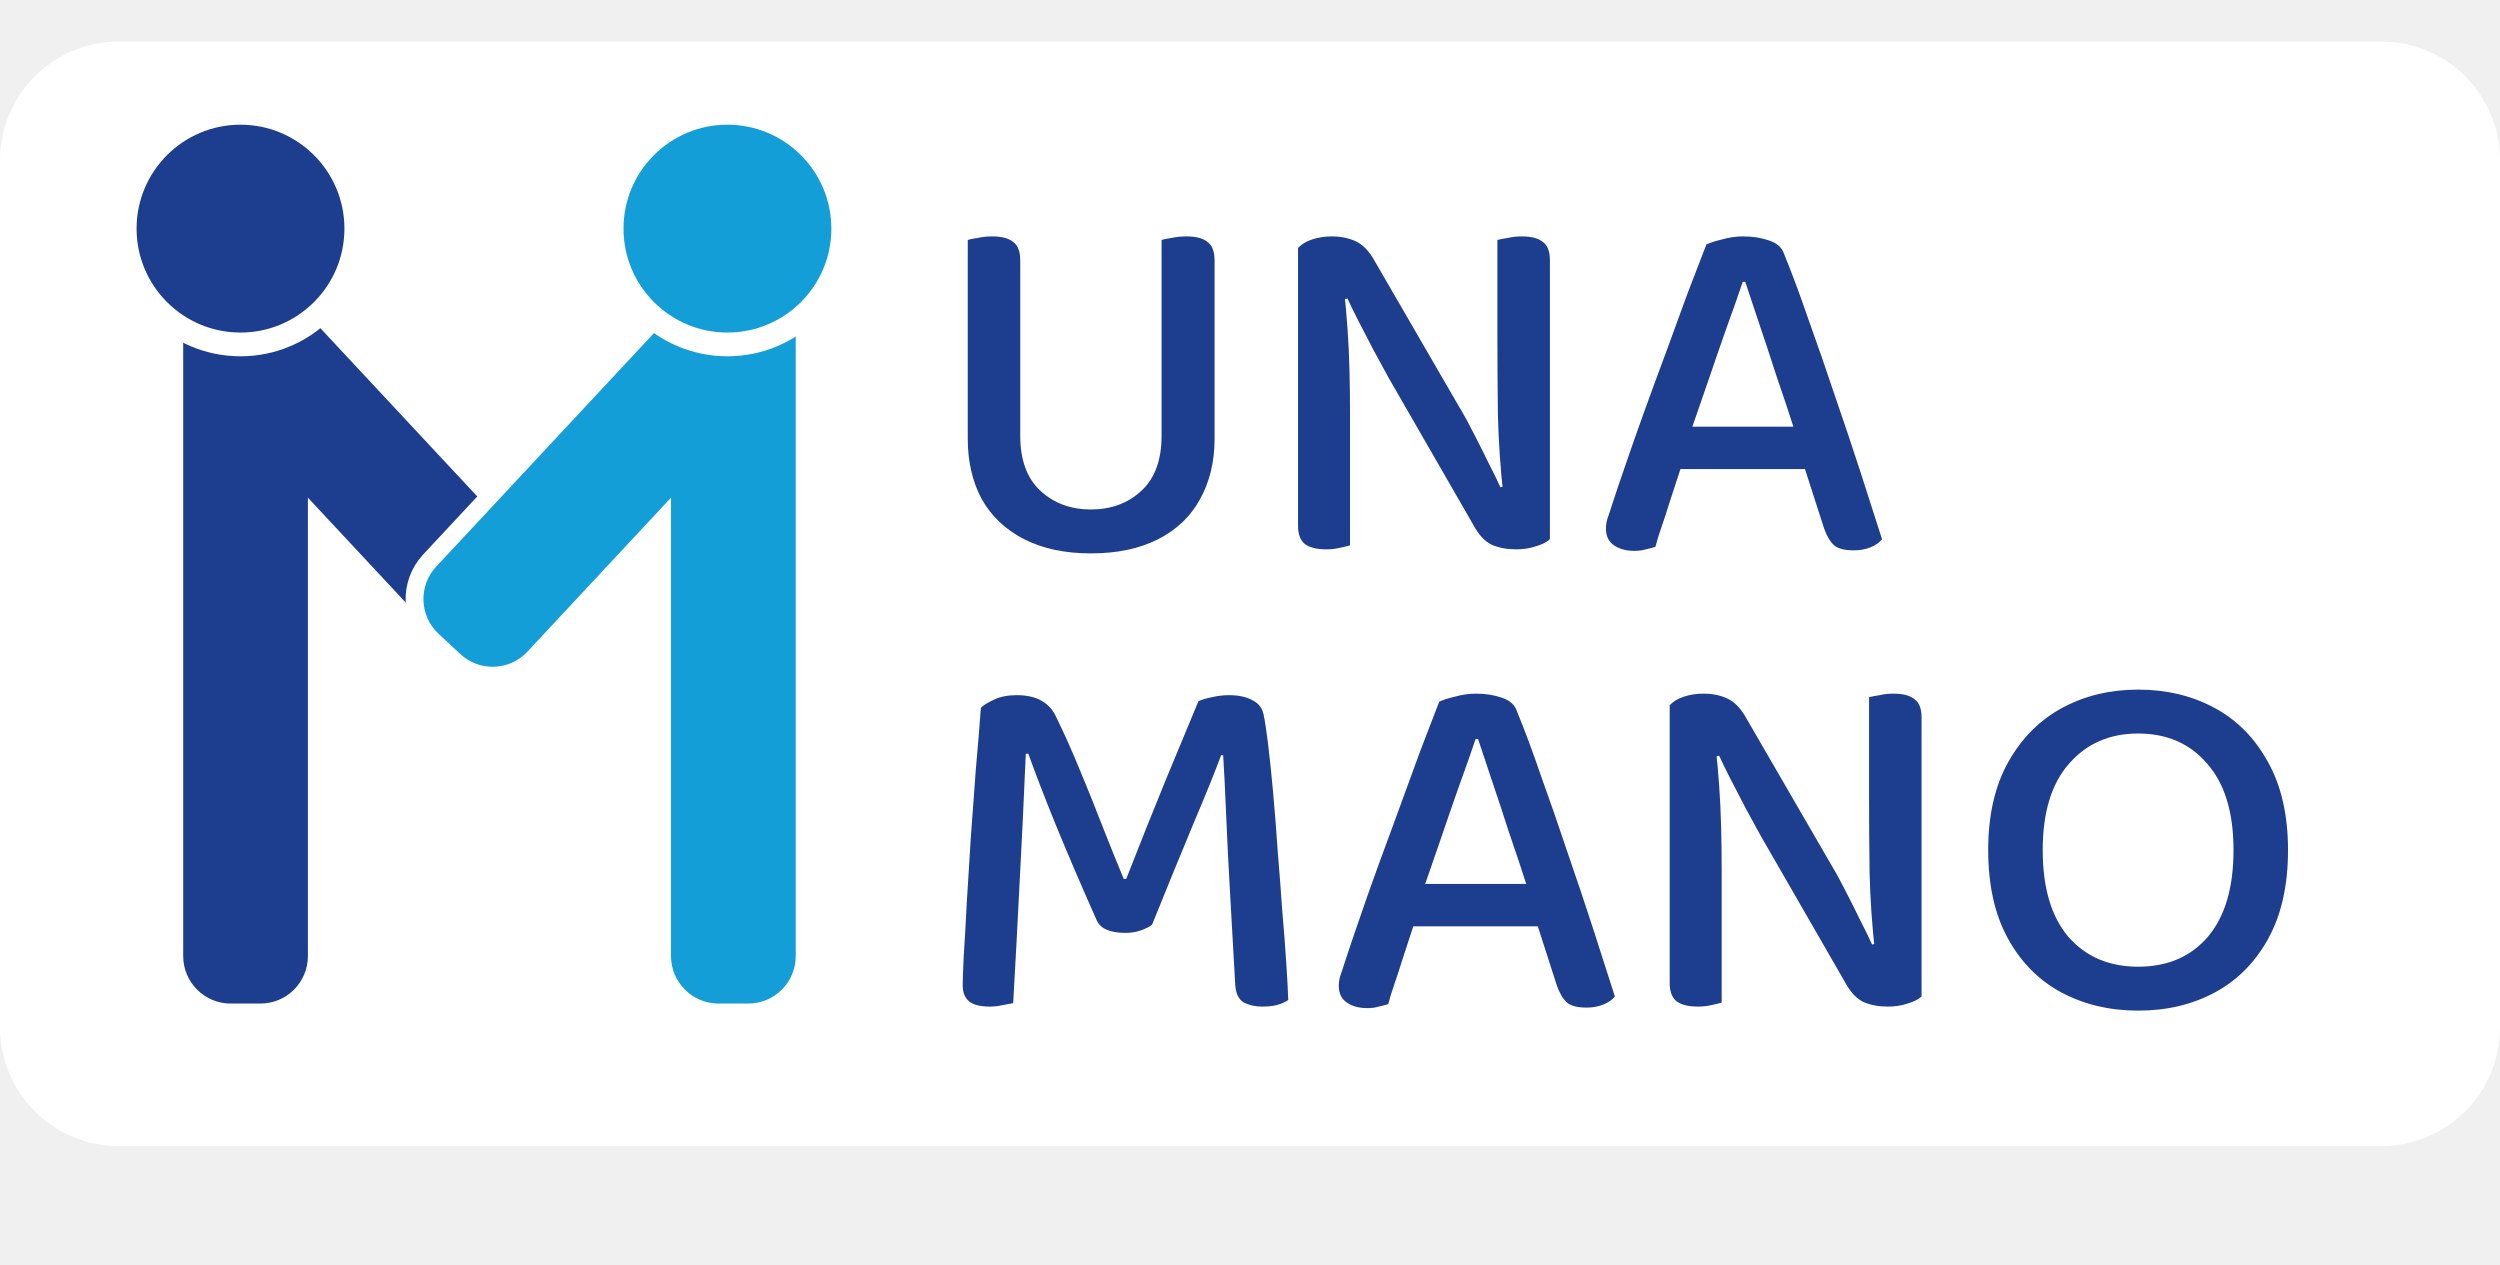
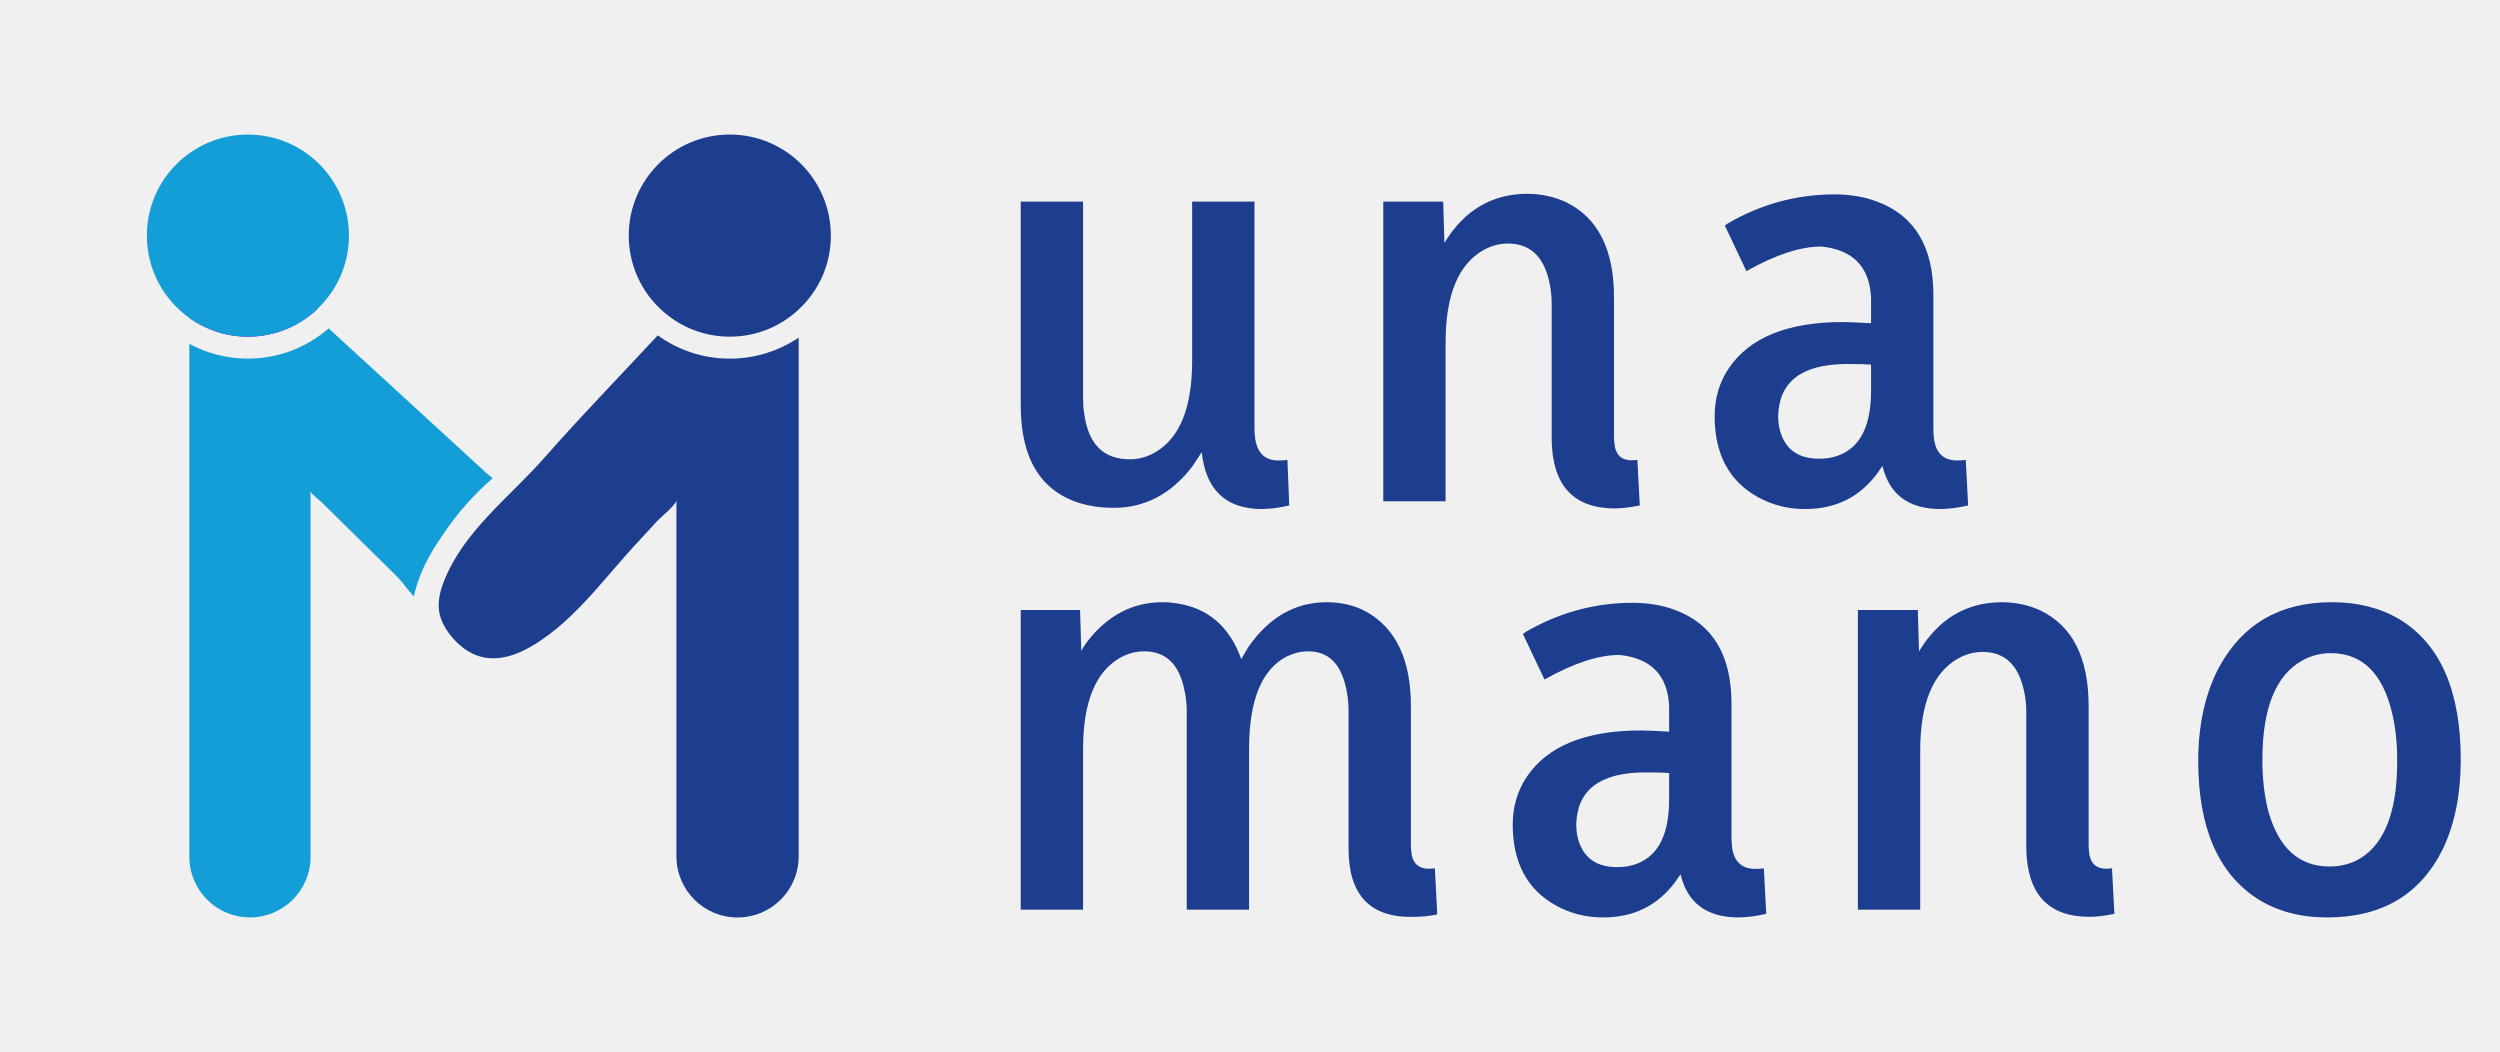
- <svg xmlns="http://www.w3.org/2000/svg" width="421" height="213" viewBox="0 0 421 213" fill="none">
-   <rect y="7" width="421" height="186" rx="20" fill="white" />
-   <path d="M183.71 93.19C179.347 93.19 175.607 92.397 172.49 90.81C169.373 89.223 166.993 86.985 165.35 84.095C163.763 81.148 162.97 77.748 162.97 73.895V67.35H171.81V73.385C171.81 77.465 172.943 80.553 175.21 82.65C177.477 84.747 180.31 85.795 183.71 85.795C187.11 85.795 189.943 84.747 192.21 82.65C194.477 80.553 195.61 77.465 195.61 73.385V67.35H204.535V73.895C204.535 77.748 203.713 81.148 202.07 84.095C200.483 86.985 198.132 89.223 195.015 90.81C191.898 92.397 188.13 93.19 183.71 93.19ZM171.81 70.58H162.97V40.405C163.31 40.292 163.877 40.178 164.67 40.065C165.463 39.895 166.257 39.81 167.05 39.81C168.693 39.81 169.883 40.122 170.62 40.745C171.413 41.312 171.81 42.36 171.81 43.89V70.58ZM204.535 70.58H195.61V40.405C196.007 40.292 196.573 40.178 197.31 40.065C198.103 39.895 198.925 39.81 199.775 39.81C201.418 39.81 202.608 40.122 203.345 40.745C204.138 41.312 204.535 42.36 204.535 43.89V70.58ZM218.587 49.16L226.322 48.735C226.549 50.718 226.747 52.9 226.917 55.28C227.087 57.66 227.201 60.068 227.257 62.505C227.314 64.885 227.342 67.18 227.342 69.39V91.83C227.002 91.943 226.436 92.085 225.642 92.255C224.906 92.425 224.141 92.51 223.347 92.51C221.704 92.51 220.486 92.198 219.692 91.575C218.956 90.952 218.587 89.932 218.587 88.515V49.16ZM261.002 83.16L253.182 83.5C252.672 78.967 252.361 74.433 252.247 69.9C252.191 65.31 252.162 60.89 252.162 56.64V40.405C252.616 40.292 253.211 40.178 253.947 40.065C254.684 39.895 255.449 39.81 256.242 39.81C257.886 39.81 259.076 40.122 259.812 40.745C260.606 41.312 261.002 42.332 261.002 43.805V83.16ZM261.002 80.1V90.81C260.436 91.32 259.642 91.717 258.622 92C257.659 92.34 256.554 92.51 255.307 92.51C253.777 92.51 252.417 92.255 251.227 91.745C250.037 91.178 248.989 90.045 248.082 88.345L233.887 63.695C233.094 62.222 232.244 60.663 231.337 59.02C230.487 57.377 229.666 55.79 228.872 54.26C228.079 52.73 227.427 51.398 226.917 50.265L218.587 52.22V41.765C219.154 41.142 219.947 40.66 220.967 40.32C221.987 39.98 223.092 39.81 224.282 39.81C225.812 39.81 227.172 40.093 228.362 40.66C229.552 41.227 230.601 42.332 231.507 43.975L245.787 68.625C246.637 70.042 247.487 71.6 248.337 73.3C249.187 74.943 249.981 76.53 250.717 78.06C251.511 79.59 252.162 80.922 252.672 82.055L261.002 80.1ZM293.901 47.46H293.476C292.739 49.67 291.832 52.248 290.756 55.195C289.736 58.085 288.687 61.117 287.611 64.29C286.534 67.407 285.514 70.353 284.551 73.13L283.786 76.53C283.446 77.55 283.049 78.768 282.596 80.185C282.142 81.602 281.661 83.075 281.151 84.605C280.697 86.078 280.244 87.467 279.791 88.77C279.337 90.073 278.997 91.178 278.771 92.085C278.261 92.255 277.722 92.397 277.156 92.51C276.646 92.68 275.994 92.765 275.201 92.765C273.841 92.765 272.707 92.453 271.801 91.83C270.894 91.207 270.441 90.272 270.441 89.025C270.441 88.458 270.526 87.892 270.696 87.325C270.922 86.702 271.149 86.022 271.376 85.285C271.999 83.358 272.792 81.007 273.756 78.23C274.719 75.397 275.796 72.337 276.986 69.05C278.176 65.763 279.394 62.448 280.641 59.105C281.887 55.705 283.077 52.447 284.211 49.33C285.401 46.213 286.449 43.493 287.356 41.17C287.922 40.887 288.801 40.603 289.991 40.32C291.181 39.98 292.371 39.81 293.561 39.81C295.147 39.81 296.592 40.037 297.896 40.49C299.256 40.943 300.106 41.708 300.446 42.785C301.749 45.958 303.109 49.613 304.526 53.75C305.999 57.83 307.472 62.08 308.946 66.5C310.476 70.92 311.921 75.227 313.281 79.42C314.641 83.613 315.859 87.41 316.936 90.81C316.482 91.377 315.831 91.83 314.981 92.17C314.131 92.51 313.196 92.68 312.176 92.68C310.646 92.68 309.541 92.397 308.861 91.83C308.181 91.207 307.614 90.243 307.161 88.94L303.166 76.53L302.231 72.535C301.211 69.362 300.162 66.217 299.086 63.1C298.066 59.927 297.102 57.008 296.196 54.345C295.289 51.625 294.524 49.33 293.901 47.46ZM279.706 78.995L282.851 71.855H305.291L306.736 78.995H279.706Z" fill="#1D3D8F" />
-   <path d="M193.995 155.74C193.542 156.08 192.918 156.392 192.125 156.675C191.332 156.958 190.453 157.1 189.49 157.1C188.3 157.1 187.28 156.93 186.43 156.59C185.58 156.25 184.985 155.683 184.645 154.89C181.982 148.883 179.687 143.528 177.76 138.825C175.833 134.065 174.303 130.098 173.17 126.925H172.745C172.575 130.948 172.405 134.688 172.235 138.145C172.065 141.602 171.895 144.945 171.725 148.175C171.555 151.405 171.385 154.72 171.215 158.12C171.045 161.463 170.847 165.062 170.62 168.915C170.167 169.028 169.572 169.142 168.835 169.255C168.155 169.425 167.447 169.51 166.71 169.51C165.123 169.51 163.962 169.227 163.225 168.66C162.488 168.037 162.12 167.13 162.12 165.94C162.12 165.09 162.177 163.447 162.29 161.01C162.46 158.517 162.63 155.542 162.8 152.085C163.027 148.628 163.253 144.973 163.48 141.12C163.763 137.21 164.047 133.357 164.33 129.56C164.67 125.763 164.953 122.307 165.18 119.19C165.633 118.737 166.37 118.283 167.39 117.83C168.41 117.32 169.685 117.065 171.215 117.065C172.915 117.065 174.303 117.377 175.38 118C176.513 118.623 177.363 119.587 177.93 120.89C179.233 123.553 180.537 126.472 181.84 129.645C183.143 132.762 184.418 135.935 185.665 139.165C186.912 142.338 188.102 145.285 189.235 148.005H189.66C191.87 142.338 194.052 136.87 196.205 131.6C198.415 126.273 200.285 121.768 201.815 118.085C202.438 117.802 203.203 117.575 204.11 117.405C205.073 117.178 206.008 117.065 206.915 117.065C208.558 117.065 209.89 117.348 210.91 117.915C211.93 118.425 212.553 119.218 212.78 120.295C213.007 121.315 213.262 122.987 213.545 125.31C213.828 127.633 214.112 130.353 214.395 133.47C214.678 136.587 214.933 139.845 215.16 143.245C215.443 146.645 215.698 149.988 215.925 153.275C216.208 156.505 216.435 159.452 216.605 162.115C216.775 164.722 216.888 166.818 216.945 168.405C216.322 168.802 215.67 169.085 214.99 169.255C214.31 169.425 213.488 169.51 212.525 169.51C211.392 169.51 210.372 169.283 209.465 168.83C208.615 168.32 208.133 167.357 208.02 165.94C207.737 160.783 207.453 155.768 207.17 150.895C206.887 145.965 206.66 141.46 206.49 137.38C206.32 133.243 206.15 129.843 205.98 127.18H205.64C204.563 130.07 203.062 133.782 201.135 138.315C199.265 142.792 196.885 148.6 193.995 155.74ZM248.91 124.46H248.485C247.749 126.67 246.842 129.248 245.765 132.195C244.745 135.085 243.697 138.117 242.62 141.29C241.544 144.407 240.524 147.353 239.56 150.13L238.795 153.53C238.455 154.55 238.059 155.768 237.605 157.185C237.152 158.602 236.67 160.075 236.16 161.605C235.707 163.078 235.254 164.467 234.8 165.77C234.347 167.073 234.007 168.178 233.78 169.085C233.27 169.255 232.732 169.397 232.165 169.51C231.655 169.68 231.004 169.765 230.21 169.765C228.85 169.765 227.717 169.453 226.81 168.83C225.904 168.207 225.45 167.272 225.45 166.025C225.45 165.458 225.535 164.892 225.705 164.325C225.932 163.702 226.159 163.022 226.385 162.285C227.009 160.358 227.802 158.007 228.765 155.23C229.729 152.397 230.805 149.337 231.995 146.05C233.185 142.763 234.404 139.448 235.65 136.105C236.897 132.705 238.087 129.447 239.22 126.33C240.41 123.213 241.459 120.493 242.365 118.17C242.932 117.887 243.81 117.603 245 117.32C246.19 116.98 247.38 116.81 248.57 116.81C250.157 116.81 251.602 117.037 252.905 117.49C254.265 117.943 255.115 118.708 255.455 119.785C256.759 122.958 258.119 126.613 259.535 130.75C261.009 134.83 262.482 139.08 263.955 143.5C265.485 147.92 266.93 152.227 268.29 156.42C269.65 160.613 270.869 164.41 271.945 167.81C271.492 168.377 270.84 168.83 269.99 169.17C269.14 169.51 268.205 169.68 267.185 169.68C265.655 169.68 264.55 169.397 263.87 168.83C263.19 168.207 262.624 167.243 262.17 165.94L258.175 153.53L257.24 149.535C256.22 146.362 255.172 143.217 254.095 140.1C253.075 136.927 252.112 134.008 251.205 131.345C250.299 128.625 249.534 126.33 248.91 124.46ZM234.715 155.995L237.86 148.855H260.3L261.745 155.995H234.715ZM281.175 126.16L288.91 125.735C289.137 127.718 289.335 129.9 289.505 132.28C289.675 134.66 289.788 137.068 289.845 139.505C289.902 141.885 289.93 144.18 289.93 146.39V168.83C289.59 168.943 289.023 169.085 288.23 169.255C287.493 169.425 286.728 169.51 285.935 169.51C284.292 169.51 283.073 169.198 282.28 168.575C281.543 167.952 281.175 166.932 281.175 165.515V126.16ZM323.59 160.16L315.77 160.5C315.26 155.967 314.948 151.433 314.835 146.9C314.778 142.31 314.75 137.89 314.75 133.64V117.405C315.203 117.292 315.798 117.178 316.535 117.065C317.272 116.895 318.037 116.81 318.83 116.81C320.473 116.81 321.663 117.122 322.4 117.745C323.193 118.312 323.59 119.332 323.59 120.805V160.16ZM323.59 157.1V167.81C323.023 168.32 322.23 168.717 321.21 169C320.247 169.34 319.142 169.51 317.895 169.51C316.365 169.51 315.005 169.255 313.815 168.745C312.625 168.178 311.577 167.045 310.67 165.345L296.475 140.695C295.682 139.222 294.832 137.663 293.925 136.02C293.075 134.377 292.253 132.79 291.46 131.26C290.667 129.73 290.015 128.398 289.505 127.265L281.175 129.22V118.765C281.742 118.142 282.535 117.66 283.555 117.32C284.575 116.98 285.68 116.81 286.87 116.81C288.4 116.81 289.76 117.093 290.95 117.66C292.14 118.227 293.188 119.332 294.095 120.975L308.375 145.625C309.225 147.042 310.075 148.6 310.925 150.3C311.775 151.943 312.568 153.53 313.305 155.06C314.098 156.59 314.75 157.922 315.26 159.055L323.59 157.1ZM385.303 143.16C385.303 149.053 384.198 154.012 381.988 158.035C379.778 162.058 376.775 165.09 372.978 167.13C369.182 169.17 364.875 170.19 360.058 170.19C355.298 170.19 350.992 169.17 347.138 167.13C343.342 165.09 340.338 162.058 338.128 158.035C335.918 154.012 334.813 149.053 334.813 143.16C334.813 137.267 335.947 132.308 338.213 128.285C340.48 124.262 343.512 121.23 347.308 119.19C351.105 117.15 355.355 116.13 360.058 116.13C364.818 116.13 369.097 117.15 372.893 119.19C376.69 121.23 379.693 124.262 381.903 128.285C384.17 132.308 385.303 137.267 385.303 143.16ZM376.123 143.16C376.123 136.813 374.65 131.968 371.703 128.625C368.813 125.225 364.932 123.525 360.058 123.525C355.242 123.525 351.36 125.225 348.413 128.625C345.467 131.968 343.993 136.813 343.993 143.16C343.993 149.507 345.438 154.38 348.328 157.78C351.275 161.123 355.185 162.795 360.058 162.795C364.988 162.795 368.898 161.123 371.788 157.78C374.678 154.38 376.123 149.507 376.123 143.16Z" fill="#1D3D8F" />
-   <rect width="21" height="78.435" rx="8" transform="matrix(-0.731354 0.681998 0.681998 0.731354 43.3584 43.9066)" fill="#1D3D8F" />
-   <rect width="21" height="126" rx="8" transform="matrix(-1 0 0 1 51.8506 43)" fill="#1D3D8F" />
-   <circle cx="40.5" cy="38.5" r="19.5" fill="#1D3D8F" stroke="white" stroke-width="4" />
-   <rect x="121.418" y="41.786" width="24" height="81.435" rx="9.5" transform="rotate(43 121.418 41.7865)" fill="#149ED7" stroke="white" stroke-width="3" />
-   <rect x="113" y="43" width="21" height="126" rx="8" fill="#149ED7" />
-   <circle cx="122.5" cy="38.5" r="19.5" fill="#149ED7" stroke="white" stroke-width="4" />
+ <svg xmlns="http://www.w3.org/2000/svg" width="202" height="85" viewBox="0 0 202 85" fill="none">
+   <path d="M20.03 27.205C18.268 27.205 16.635 26.648 15.302 25.694V24.364H25.424L25.706 24.907C24.242 26.336 22.235 27.205 20.033 27.205H20.03Z" fill="#7600FA" />
+   <path d="M25.097 39.701C25.097 39.873 25.805 40.401 25.919 40.515C26.602 41.189 27.29 41.865 27.973 42.539C29.323 43.875 30.674 45.202 32.024 46.532C32.494 46.996 32.858 47.553 33.302 48.043C33.348 48.09 33.395 48.143 33.436 48.189C33.978 45.812 35.116 44.152 36.137 42.7C36.898 41.606 38.083 40.136 39.803 38.642C39.626 38.491 39.445 38.351 39.287 38.211C36.738 35.868 34.188 33.535 31.639 31.193C29.944 29.638 28.25 28.086 26.555 26.532C24.808 28.054 22.524 28.976 20.027 28.976C18.318 28.976 16.705 28.544 15.299 27.783V69.229C15.299 71.933 17.492 74.126 20.196 74.126C22.9 74.126 25.094 71.933 25.094 69.229V39.704L25.097 39.701Z" fill="#149ED7" />
+   <path d="M64.527 27.284C62.937 28.352 61.024 28.979 58.97 28.979C56.797 28.979 54.785 28.279 53.145 27.097C50.1 30.385 46.953 33.608 43.995 36.974C41.195 40.162 37.482 42.881 35.88 46.947C35.58 47.711 35.364 48.536 35.475 49.35C35.589 50.181 36.041 50.937 36.598 51.567C37.169 52.215 37.878 52.763 38.704 53.02C39.865 53.381 41.151 53.13 42.242 52.591C46.104 50.686 48.758 46.731 51.643 43.686C52.133 43.169 52.606 42.63 53.09 42.108C53.349 41.825 54.656 40.769 54.656 40.419V69.194C54.656 71.921 56.867 74.132 59.594 74.132C62.322 74.132 64.533 71.921 64.533 69.194V27.284H64.527Z" fill="#1D3D8F" />
+   <path d="M28.194 19.038C28.194 21.342 27.241 23.422 25.703 24.904C24.239 26.333 22.232 27.202 20.03 27.202C18.268 27.202 16.635 26.645 15.302 25.692C13.222 24.215 11.866 21.786 11.866 19.038C11.866 14.529 15.521 10.874 20.03 10.874C24.54 10.874 28.194 14.529 28.194 19.038Z" fill="#149ED7" />
+   <path d="M67.135 19.038C67.135 21.401 66.134 23.527 64.527 25.012C63.071 26.374 61.117 27.202 58.97 27.202C57.092 27.202 55.356 26.567 53.98 25.496C52.046 24.006 50.803 21.663 50.803 19.035C50.803 14.526 54.458 10.871 58.967 10.871C63.477 10.871 67.132 14.526 67.132 19.035L67.135 19.038Z" fill="#1D3D8F" />
+   <path d="M101.894 41.13C99.02 41.097 97.422 39.564 97.1 36.529C96.874 36.884 96.632 37.256 96.373 37.643C94.662 39.903 92.532 41.033 89.981 41.033C89.013 41.033 88.093 40.904 87.221 40.645C84.057 39.645 82.475 37.013 82.475 32.752V16.288H87.512V32.219C87.512 32.639 87.544 33.043 87.608 33.43C87.931 35.883 89.158 37.11 91.289 37.11C92.031 37.11 92.725 36.917 93.371 36.529C95.34 35.367 96.325 32.913 96.325 29.169V16.288H101.361V34.495C101.361 34.818 101.377 35.109 101.409 35.367C101.571 36.594 102.2 37.207 103.298 37.207C103.556 37.207 103.798 37.191 104.024 37.159L104.17 40.839C103.363 41.033 102.604 41.13 101.894 41.13ZM132.3 37.159L132.494 40.839C131.719 41 131.025 41.081 130.412 41.081C127.119 41.049 125.44 39.209 125.376 35.561V24.568C125.376 23.923 125.311 23.325 125.182 22.777C124.73 20.71 123.616 19.677 121.841 19.677C121.163 19.677 120.501 19.855 119.855 20.21C117.821 21.372 116.805 23.858 116.805 27.668V40.5H111.768V16.288H116.611L116.708 19.629C118.29 17.014 120.501 15.691 123.342 15.658C124.504 15.658 125.569 15.884 126.538 16.336C129.121 17.595 130.412 20.162 130.412 24.036V35.222C130.412 35.48 130.428 35.722 130.46 35.948C130.589 36.917 131.203 37.32 132.3 37.159ZM156.703 41.13C154.184 41.097 152.651 39.935 152.102 37.643C151.973 37.837 151.828 38.047 151.666 38.273C150.246 40.177 148.309 41.13 145.855 41.13C144.467 41.13 143.192 40.807 142.03 40.161C139.706 38.87 138.543 36.691 138.543 33.624C138.543 32.203 138.915 30.928 139.657 29.798C141.336 27.28 144.419 26.021 148.906 26.021C149.326 26.021 150.085 26.053 151.182 26.118V24.036C151.053 21.55 149.713 20.178 147.163 19.919C145.484 19.919 143.467 20.581 141.11 21.905L139.367 18.225C139.431 18.192 139.496 18.144 139.56 18.079C142.272 16.497 145.161 15.707 148.228 15.707C149.487 15.707 150.633 15.9 151.666 16.288C154.701 17.418 156.218 19.936 156.218 23.842V34.495C156.218 34.85 156.234 35.173 156.267 35.464C156.428 36.626 157.058 37.207 158.155 37.207C158.414 37.207 158.64 37.191 158.833 37.159L159.027 40.839C158.188 41.033 157.413 41.13 156.703 41.13ZM146.969 37.062C147.227 37.062 147.486 37.046 147.744 37.013C150.036 36.626 151.182 34.818 151.182 31.59V29.459C150.762 29.427 150.085 29.411 149.148 29.411C145.565 29.443 143.741 30.847 143.676 33.624C143.676 34.043 143.725 34.431 143.822 34.786C144.241 36.303 145.291 37.062 146.969 37.062ZM114 57.036V68.222C114 68.48 114.016 68.722 114.048 68.948C114.177 69.917 114.807 70.32 115.937 70.159L116.13 73.887C115.485 74.016 114.855 74.081 114.242 74.081C110.723 74.178 108.964 72.338 108.964 68.561V57.52C108.964 56.842 108.899 56.212 108.77 55.631C108.35 53.63 107.333 52.629 105.719 52.629C105.138 52.629 104.573 52.758 104.024 53.016C101.958 54.05 100.925 56.551 100.925 60.522V73.5H95.889V57.52C95.889 56.874 95.824 56.277 95.695 55.728C95.276 53.662 94.194 52.629 92.451 52.629C91.805 52.629 91.176 52.79 90.562 53.113C88.528 54.243 87.512 56.713 87.512 60.522V73.5H82.475V49.288H87.269L87.366 52.581C87.495 52.355 87.641 52.129 87.802 51.903C89.448 49.74 91.499 48.658 93.952 48.658C94.339 48.658 94.727 48.691 95.114 48.755C97.632 49.142 99.359 50.644 100.296 53.258C100.457 52.968 100.635 52.661 100.828 52.338C102.507 49.885 104.638 48.658 107.22 48.658C108.383 48.658 109.448 48.916 110.416 49.433C112.805 50.789 114 53.323 114 57.036ZM140.387 74.129C137.869 74.097 136.336 72.935 135.787 70.643C135.658 70.837 135.513 71.046 135.351 71.272C133.931 73.177 131.994 74.129 129.54 74.129C128.152 74.129 126.877 73.807 125.715 73.161C123.39 71.87 122.228 69.691 122.228 66.624C122.228 65.203 122.599 63.928 123.342 62.798C125.021 60.28 128.104 59.021 132.591 59.021C133.011 59.021 133.769 59.053 134.867 59.118V57.036C134.738 54.55 133.398 53.178 130.848 52.919C129.169 52.919 127.151 53.581 124.795 54.905L123.051 51.225C123.116 51.192 123.18 51.144 123.245 51.079C125.957 49.498 128.846 48.707 131.913 48.707C133.172 48.707 134.318 48.9 135.351 49.288C138.386 50.418 139.903 52.936 139.903 56.842V67.495C139.903 67.85 139.919 68.173 139.952 68.464C140.113 69.626 140.742 70.207 141.84 70.207C142.098 70.207 142.324 70.191 142.518 70.159L142.712 73.839C141.872 74.033 141.098 74.129 140.387 74.129ZM130.654 70.062C130.912 70.062 131.171 70.046 131.429 70.013C133.721 69.626 134.867 67.818 134.867 64.59V62.459C134.447 62.427 133.769 62.411 132.833 62.411C129.25 62.443 127.426 63.847 127.361 66.624C127.361 67.043 127.41 67.431 127.506 67.786C127.926 69.303 128.975 70.062 130.654 70.062ZM170.649 70.159L170.843 73.839C170.068 74 169.374 74.081 168.76 74.081C165.467 74.049 163.789 72.209 163.724 68.561V57.568C163.724 56.923 163.66 56.325 163.53 55.777C163.078 53.711 161.965 52.677 160.189 52.677C159.511 52.677 158.849 52.855 158.204 53.21C156.17 54.372 155.153 56.858 155.153 60.667V73.5H150.117V49.288H154.959L155.056 52.629C156.638 50.014 158.849 48.691 161.69 48.658C162.852 48.658 163.918 48.884 164.886 49.336C167.469 50.595 168.76 53.162 168.76 57.036V68.222C168.76 68.48 168.776 68.722 168.809 68.948C168.938 69.917 169.551 70.32 170.649 70.159ZM188.223 70.013C188.966 70.013 189.66 69.868 190.305 69.578C192.565 68.48 193.695 65.784 193.695 61.491C193.695 60.006 193.55 58.682 193.259 57.52C192.484 54.356 190.838 52.774 188.32 52.774C187.513 52.774 186.754 52.968 186.044 53.355C183.881 54.55 182.8 57.229 182.8 61.394C182.8 62.943 182.961 64.332 183.284 65.558C184.123 68.528 185.77 70.013 188.223 70.013ZM188.417 48.658C190.483 48.658 192.291 49.11 193.84 50.014C197.166 52.016 198.828 55.809 198.828 61.394C198.828 64.138 198.36 66.511 197.424 68.512C195.616 72.257 192.484 74.129 188.029 74.129C185.866 74.129 183.994 73.629 182.412 72.628C179.216 70.562 177.618 66.85 177.618 61.491C177.618 58.553 178.183 56.019 179.313 53.888C181.218 50.401 184.252 48.658 188.417 48.658Z" fill="#1D3D8F" />
</svg>
